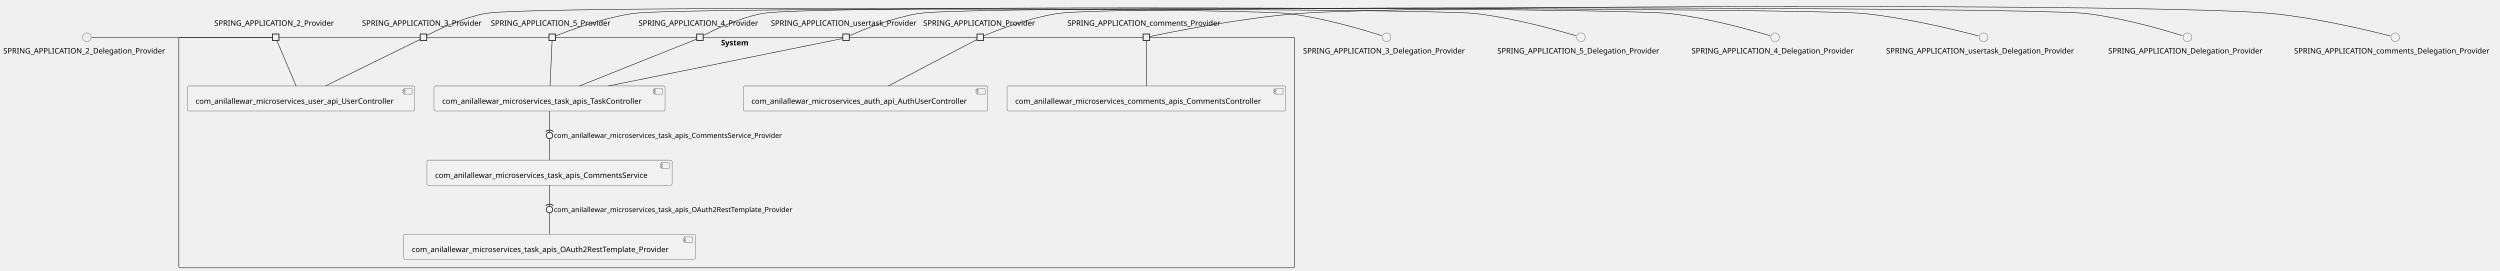
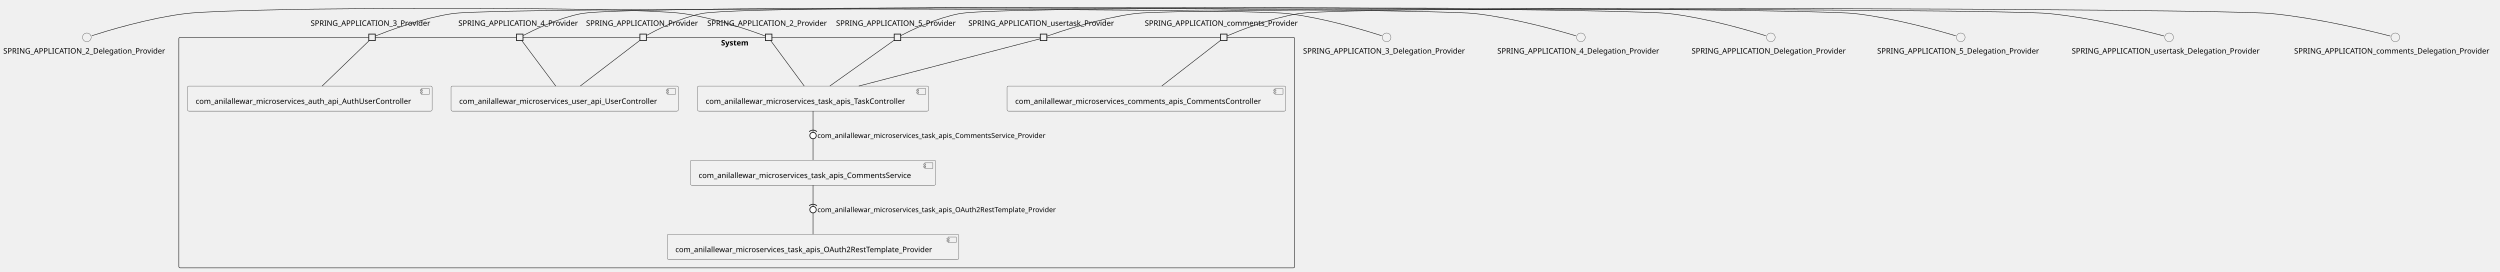
- <svg xmlns="http://www.w3.org/2000/svg" xmlns:xlink="http://www.w3.org/1999/xlink" contentStyleType="text/css" height="500px" preserveAspectRatio="none" style="width:4620px;height:500px;background:#FFFFFF;" version="1.1" viewBox="0 0 4620 500" width="4620px" zoomAndPan="magnify">
+ <svg xmlns="http://www.w3.org/2000/svg" xmlns:xlink="http://www.w3.org/1999/xlink" contentStyleType="text/css" height="501px" preserveAspectRatio="none" style="width:4620px;height:501px;background:#FFFFFF;" version="1.1" viewBox="0 0 4620 501" width="4620px" zoomAndPan="magnify">
  <defs />
  <g>
    <g id="cluster_System">
-       <rect fill="none" height="426" rx="2.5" ry="2.5" style="stroke:#181818;stroke-width:1.0;" width="2062" x="330.5" y="68.87" />
-       <text fill="#000000" font-family="sans-serif" font-size="14" font-weight="bold" lengthAdjust="spacing" textLength="58" x="1332.5" y="83.865">System</text>
+       <rect fill="none" height="426" rx="2.5" ry="2.5" style="stroke:#181818;stroke-width:1.0;" width="2062" x="330.5" y="69.01" />
+       <text fill="#000000" font-family="sans-serif" font-size="14" font-weight="bold" lengthAdjust="spacing" textLength="58" x="1332.5" y="84.005">System</text>
    </g>
    <g id="elem_com_anilallewar_microservices_auth_api_AuthUserController">
-       <a href="anilallewar-microservices-basics-spring-boot.repository#_poPlykMZEe-J3I4THqBbsA" target="_top" title="anilallewar-microservices-basics-spring-boot.repository#_poPlykMZEe-J3I4THqBbsA" xlink:actuate="onRequest" xlink:href="anilallewar-microservices-basics-spring-boot.repository#_poPlykMZEe-J3I4THqBbsA" xlink:show="new" xlink:title="anilallewar-microservices-basics-spring-boot.repository#_poPlykMZEe-J3I4THqBbsA" xlink:type="simple">
-         <rect fill="#F1F1F1" height="46.297" rx="2.5" ry="2.5" style="stroke:#181818;stroke-width:0.5;" width="452" x="1373.5" y="158.87" />
-         <rect fill="#F1F1F1" height="10" style="stroke:#181818;stroke-width:0.5;" width="15" x="1805.5" y="163.87" />
-         <rect fill="#F1F1F1" height="2" style="stroke:#181818;stroke-width:0.5;" width="4" x="1803.5" y="165.87" />
-         <rect fill="#F1F1F1" height="2" style="stroke:#181818;stroke-width:0.5;" width="4" x="1803.5" y="169.87" />
-         <text fill="#000000" font-family="sans-serif" font-size="14" lengthAdjust="spacing" textLength="412" x="1388.5" y="191.865">com_anilallewar_microservices_auth_api_AuthUserController</text>
+       <a href="anilallewar-microservices-basics-spring-boot.repository#_wTHwCkPiEe-24KfdkvL2IA" target="_top" title="anilallewar-microservices-basics-spring-boot.repository#_wTHwCkPiEe-24KfdkvL2IA" xlink:actuate="onRequest" xlink:href="anilallewar-microservices-basics-spring-boot.repository#_wTHwCkPiEe-24KfdkvL2IA" xlink:show="new" xlink:title="anilallewar-microservices-basics-spring-boot.repository#_wTHwCkPiEe-24KfdkvL2IA" xlink:type="simple">
+         <rect fill="#F1F1F1" height="46.297" rx="2.5" ry="2.5" style="stroke:#181818;stroke-width:0.5;" width="452" x="346.5" y="159.01" />
+         <rect fill="#F1F1F1" height="10" style="stroke:#181818;stroke-width:0.5;" width="15" x="778.5" y="164.01" />
+         <rect fill="#F1F1F1" height="2" style="stroke:#181818;stroke-width:0.5;" width="4" x="776.5" y="166.01" />
+         <rect fill="#F1F1F1" height="2" style="stroke:#181818;stroke-width:0.5;" width="4" x="776.5" y="170.01" />
+         <text fill="#000000" font-family="sans-serif" font-size="14" lengthAdjust="spacing" textLength="412" x="361.5" y="192.005">com_anilallewar_microservices_auth_api_AuthUserController</text>
      </a>
    </g>
    <g id="elem_com_anilallewar_microservices_comments_apis_CommentsController">
-       <a href="anilallewar-microservices-basics-spring-boot.repository#_poPlykMZEe-J3I4THqBbsA" target="_top" title="anilallewar-microservices-basics-spring-boot.repository#_poPlykMZEe-J3I4THqBbsA" xlink:actuate="onRequest" xlink:href="anilallewar-microservices-basics-spring-boot.repository#_poPlykMZEe-J3I4THqBbsA" xlink:show="new" xlink:title="anilallewar-microservices-basics-spring-boot.repository#_poPlykMZEe-J3I4THqBbsA" xlink:type="simple">
-         <rect fill="#F1F1F1" height="46.297" rx="2.5" ry="2.5" style="stroke:#181818;stroke-width:0.5;" width="515" x="1861" y="158.87" />
-         <rect fill="#F1F1F1" height="10" style="stroke:#181818;stroke-width:0.5;" width="15" x="2356" y="163.87" />
-         <rect fill="#F1F1F1" height="2" style="stroke:#181818;stroke-width:0.5;" width="4" x="2354" y="165.87" />
-         <rect fill="#F1F1F1" height="2" style="stroke:#181818;stroke-width:0.5;" width="4" x="2354" y="169.87" />
-         <text fill="#000000" font-family="sans-serif" font-size="14" lengthAdjust="spacing" textLength="475" x="1876" y="191.865">com_anilallewar_microservices_comments_apis_CommentsController</text>
+       <a href="anilallewar-microservices-basics-spring-boot.repository#_wTHwCkPiEe-24KfdkvL2IA" target="_top" title="anilallewar-microservices-basics-spring-boot.repository#_wTHwCkPiEe-24KfdkvL2IA" xlink:actuate="onRequest" xlink:href="anilallewar-microservices-basics-spring-boot.repository#_wTHwCkPiEe-24KfdkvL2IA" xlink:show="new" xlink:title="anilallewar-microservices-basics-spring-boot.repository#_wTHwCkPiEe-24KfdkvL2IA" xlink:type="simple">
+         <rect fill="#F1F1F1" height="46.297" rx="2.5" ry="2.5" style="stroke:#181818;stroke-width:0.5;" width="515" x="1861" y="159.01" />
+         <rect fill="#F1F1F1" height="10" style="stroke:#181818;stroke-width:0.5;" width="15" x="2356" y="164.01" />
+         <rect fill="#F1F1F1" height="2" style="stroke:#181818;stroke-width:0.5;" width="4" x="2354" y="166.01" />
+         <rect fill="#F1F1F1" height="2" style="stroke:#181818;stroke-width:0.5;" width="4" x="2354" y="170.01" />
+         <text fill="#000000" font-family="sans-serif" font-size="14" lengthAdjust="spacing" textLength="475" x="1876" y="192.005">com_anilallewar_microservices_comments_apis_CommentsController</text>
      </a>
    </g>
    <g id="elem_com_anilallewar_microservices_task_apis_CommentsService">
-       <a href="anilallewar-microservices-basics-spring-boot.repository#_poPlykMZEe-J3I4THqBbsA" target="_top" title="anilallewar-microservices-basics-spring-boot.repository#_poPlykMZEe-J3I4THqBbsA" xlink:actuate="onRequest" xlink:href="anilallewar-microservices-basics-spring-boot.repository#_poPlykMZEe-J3I4THqBbsA" xlink:show="new" xlink:title="anilallewar-microservices-basics-spring-boot.repository#_poPlykMZEe-J3I4THqBbsA" xlink:type="simple">
-         <rect fill="#F1F1F1" height="46.297" rx="2.5" ry="2.5" style="stroke:#181818;stroke-width:0.5;" width="453" x="789" y="295.87" />
-         <rect fill="#F1F1F1" height="10" style="stroke:#181818;stroke-width:0.5;" width="15" x="1222" y="300.87" />
-         <rect fill="#F1F1F1" height="2" style="stroke:#181818;stroke-width:0.5;" width="4" x="1220" y="302.87" />
-         <rect fill="#F1F1F1" height="2" style="stroke:#181818;stroke-width:0.5;" width="4" x="1220" y="306.87" />
-         <text fill="#000000" font-family="sans-serif" font-size="14" lengthAdjust="spacing" textLength="413" x="804" y="328.865">com_anilallewar_microservices_task_apis_CommentsService</text>
+       <a href="anilallewar-microservices-basics-spring-boot.repository#_wTHwCkPiEe-24KfdkvL2IA" target="_top" title="anilallewar-microservices-basics-spring-boot.repository#_wTHwCkPiEe-24KfdkvL2IA" xlink:actuate="onRequest" xlink:href="anilallewar-microservices-basics-spring-boot.repository#_wTHwCkPiEe-24KfdkvL2IA" xlink:show="new" xlink:title="anilallewar-microservices-basics-spring-boot.repository#_wTHwCkPiEe-24KfdkvL2IA" xlink:type="simple">
+         <rect fill="#F1F1F1" height="46.297" rx="2.5" ry="2.5" style="stroke:#181818;stroke-width:0.5;" width="453" x="1276" y="296.01" />
+         <rect fill="#F1F1F1" height="10" style="stroke:#181818;stroke-width:0.5;" width="15" x="1709" y="301.01" />
+         <rect fill="#F1F1F1" height="2" style="stroke:#181818;stroke-width:0.5;" width="4" x="1707" y="303.01" />
+         <rect fill="#F1F1F1" height="2" style="stroke:#181818;stroke-width:0.5;" width="4" x="1707" y="307.01" />
+         <text fill="#000000" font-family="sans-serif" font-size="14" lengthAdjust="spacing" textLength="413" x="1291" y="329.005">com_anilallewar_microservices_task_apis_CommentsService</text>
      </a>
    </g>
    <g id="elem_com_anilallewar_microservices_task_apis_OAuth2RestTemplate_Provider">
-       <a href="anilallewar-microservices-basics-spring-boot.repository#_poPlykMZEe-J3I4THqBbsA" target="_top" title="anilallewar-microservices-basics-spring-boot.repository#_poPlykMZEe-J3I4THqBbsA" xlink:actuate="onRequest" xlink:href="anilallewar-microservices-basics-spring-boot.repository#_poPlykMZEe-J3I4THqBbsA" xlink:show="new" xlink:title="anilallewar-microservices-basics-spring-boot.repository#_poPlykMZEe-J3I4THqBbsA" xlink:type="simple">
-         <rect fill="#F1F1F1" height="46.297" rx="2.5" ry="2.5" style="stroke:#181818;stroke-width:0.5;" width="539" x="746" y="432.87" />
-         <rect fill="#F1F1F1" height="10" style="stroke:#181818;stroke-width:0.5;" width="15" x="1265" y="437.87" />
-         <rect fill="#F1F1F1" height="2" style="stroke:#181818;stroke-width:0.5;" width="4" x="1263" y="439.87" />
-         <rect fill="#F1F1F1" height="2" style="stroke:#181818;stroke-width:0.5;" width="4" x="1263" y="443.87" />
-         <text fill="#000000" font-family="sans-serif" font-size="14" lengthAdjust="spacing" textLength="499" x="761" y="465.865">com_anilallewar_microservices_task_apis_OAuth2RestTemplate_Provider</text>
+       <a href="anilallewar-microservices-basics-spring-boot.repository#_wTHwCkPiEe-24KfdkvL2IA" target="_top" title="anilallewar-microservices-basics-spring-boot.repository#_wTHwCkPiEe-24KfdkvL2IA" xlink:actuate="onRequest" xlink:href="anilallewar-microservices-basics-spring-boot.repository#_wTHwCkPiEe-24KfdkvL2IA" xlink:show="new" xlink:title="anilallewar-microservices-basics-spring-boot.repository#_wTHwCkPiEe-24KfdkvL2IA" xlink:type="simple">
+         <rect fill="#F1F1F1" height="46.297" rx="2.5" ry="2.5" style="stroke:#181818;stroke-width:0.5;" width="539" x="1233" y="433.01" />
+         <rect fill="#F1F1F1" height="10" style="stroke:#181818;stroke-width:0.5;" width="15" x="1752" y="438.01" />
+         <rect fill="#F1F1F1" height="2" style="stroke:#181818;stroke-width:0.5;" width="4" x="1750" y="440.01" />
+         <rect fill="#F1F1F1" height="2" style="stroke:#181818;stroke-width:0.5;" width="4" x="1750" y="444.01" />
+         <text fill="#000000" font-family="sans-serif" font-size="14" lengthAdjust="spacing" textLength="499" x="1248" y="466.005">com_anilallewar_microservices_task_apis_OAuth2RestTemplate_Provider</text>
      </a>
    </g>
    <g id="elem_com_anilallewar_microservices_task_apis_TaskController">
-       <a href="anilallewar-microservices-basics-spring-boot.repository#_poPlykMZEe-J3I4THqBbsA" target="_top" title="anilallewar-microservices-basics-spring-boot.repository#_poPlykMZEe-J3I4THqBbsA" xlink:actuate="onRequest" xlink:href="anilallewar-microservices-basics-spring-boot.repository#_poPlykMZEe-J3I4THqBbsA" xlink:show="new" xlink:title="anilallewar-microservices-basics-spring-boot.repository#_poPlykMZEe-J3I4THqBbsA" xlink:type="simple">
-         <rect fill="#F1F1F1" height="46.297" rx="2.5" ry="2.5" style="stroke:#181818;stroke-width:0.5;" width="427" x="802" y="158.87" />
-         <rect fill="#F1F1F1" height="10" style="stroke:#181818;stroke-width:0.5;" width="15" x="1209" y="163.87" />
-         <rect fill="#F1F1F1" height="2" style="stroke:#181818;stroke-width:0.5;" width="4" x="1207" y="165.87" />
-         <rect fill="#F1F1F1" height="2" style="stroke:#181818;stroke-width:0.5;" width="4" x="1207" y="169.87" />
-         <text fill="#000000" font-family="sans-serif" font-size="14" lengthAdjust="spacing" textLength="387" x="817" y="191.865">com_anilallewar_microservices_task_apis_TaskController</text>
+       <a href="anilallewar-microservices-basics-spring-boot.repository#_wTHwCkPiEe-24KfdkvL2IA" target="_top" title="anilallewar-microservices-basics-spring-boot.repository#_wTHwCkPiEe-24KfdkvL2IA" xlink:actuate="onRequest" xlink:href="anilallewar-microservices-basics-spring-boot.repository#_wTHwCkPiEe-24KfdkvL2IA" xlink:show="new" xlink:title="anilallewar-microservices-basics-spring-boot.repository#_wTHwCkPiEe-24KfdkvL2IA" xlink:type="simple">
+         <rect fill="#F1F1F1" height="46.297" rx="2.5" ry="2.5" style="stroke:#181818;stroke-width:0.5;" width="427" x="1289" y="159.01" />
+         <rect fill="#F1F1F1" height="10" style="stroke:#181818;stroke-width:0.5;" width="15" x="1696" y="164.01" />
+         <rect fill="#F1F1F1" height="2" style="stroke:#181818;stroke-width:0.5;" width="4" x="1694" y="166.01" />
+         <rect fill="#F1F1F1" height="2" style="stroke:#181818;stroke-width:0.5;" width="4" x="1694" y="170.01" />
+         <text fill="#000000" font-family="sans-serif" font-size="14" lengthAdjust="spacing" textLength="387" x="1304" y="192.005">com_anilallewar_microservices_task_apis_TaskController</text>
      </a>
    </g>
    <g id="elem_com_anilallewar_microservices_user_api_UserController">
-       <a href="anilallewar-microservices-basics-spring-boot.repository#_poPlykMZEe-J3I4THqBbsA" target="_top" title="anilallewar-microservices-basics-spring-boot.repository#_poPlykMZEe-J3I4THqBbsA" xlink:actuate="onRequest" xlink:href="anilallewar-microservices-basics-spring-boot.repository#_poPlykMZEe-J3I4THqBbsA" xlink:show="new" xlink:title="anilallewar-microservices-basics-spring-boot.repository#_poPlykMZEe-J3I4THqBbsA" xlink:type="simple">
-         <rect fill="#F1F1F1" height="46.297" rx="2.5" ry="2.5" style="stroke:#181818;stroke-width:0.5;" width="420" x="346.5" y="158.87" />
-         <rect fill="#F1F1F1" height="10" style="stroke:#181818;stroke-width:0.5;" width="15" x="746.5" y="163.87" />
-         <rect fill="#F1F1F1" height="2" style="stroke:#181818;stroke-width:0.5;" width="4" x="744.5" y="165.87" />
-         <rect fill="#F1F1F1" height="2" style="stroke:#181818;stroke-width:0.5;" width="4" x="744.5" y="169.87" />
-         <text fill="#000000" font-family="sans-serif" font-size="14" lengthAdjust="spacing" textLength="380" x="361.5" y="191.865">com_anilallewar_microservices_user_api_UserController</text>
+       <a href="anilallewar-microservices-basics-spring-boot.repository#_wTHwCkPiEe-24KfdkvL2IA" target="_top" title="anilallewar-microservices-basics-spring-boot.repository#_wTHwCkPiEe-24KfdkvL2IA" xlink:actuate="onRequest" xlink:href="anilallewar-microservices-basics-spring-boot.repository#_wTHwCkPiEe-24KfdkvL2IA" xlink:show="new" xlink:title="anilallewar-microservices-basics-spring-boot.repository#_wTHwCkPiEe-24KfdkvL2IA" xlink:type="simple">
+         <rect fill="#F1F1F1" height="46.297" rx="2.5" ry="2.5" style="stroke:#181818;stroke-width:0.5;" width="420" x="833.5" y="159.01" />
+         <rect fill="#F1F1F1" height="10" style="stroke:#181818;stroke-width:0.5;" width="15" x="1233.5" y="164.01" />
+         <rect fill="#F1F1F1" height="2" style="stroke:#181818;stroke-width:0.5;" width="4" x="1231.5" y="166.01" />
+         <rect fill="#F1F1F1" height="2" style="stroke:#181818;stroke-width:0.5;" width="4" x="1231.5" y="170.01" />
+         <text fill="#000000" font-family="sans-serif" font-size="14" lengthAdjust="spacing" textLength="380" x="848.5" y="192.005">com_anilallewar_microservices_user_api_UserController</text>
      </a>
    </g>
-     <text fill="#000000" font-family="sans-serif" font-size="14" lengthAdjust="spacing" textLength="227" x="396" y="47.568">SPRING_APPLICATION_2_Provider</text>
-     <rect fill="#F1F1F1" height="12" style="stroke:#181818;stroke-width:1.5;" width="12" x="503.5" y="62.87" />
-     <text fill="#000000" font-family="sans-serif" font-size="14" lengthAdjust="spacing" textLength="227" x="669" y="47.568">SPRING_APPLICATION_3_Provider</text>
-     <rect fill="#F1F1F1" height="12" style="stroke:#181818;stroke-width:1.5;" width="12" x="776.5" y="62.87" />
-     <text fill="#000000" font-family="sans-serif" font-size="14" lengthAdjust="spacing" textLength="227" x="1180" y="47.568">SPRING_APPLICATION_4_Provider</text>
-     <rect fill="#F1F1F1" height="12" style="stroke:#181818;stroke-width:1.5;" width="12" x="1287.5" y="62.87" />
-     <text fill="#000000" font-family="sans-serif" font-size="14" lengthAdjust="spacing" textLength="227" x="907" y="47.568">SPRING_APPLICATION_5_Provider</text>
-     <rect fill="#F1F1F1" height="12" style="stroke:#181818;stroke-width:1.5;" width="12" x="1014.5" y="62.87" />
-     <text fill="#000000" font-family="sans-serif" font-size="14" lengthAdjust="spacing" textLength="211" x="1706" y="47.568">SPRING_APPLICATION_Provider</text>
-     <rect fill="#F1F1F1" height="12" style="stroke:#181818;stroke-width:1.5;" width="12" x="1805.5" y="62.87" />
-     <text fill="#000000" font-family="sans-serif" font-size="14" lengthAdjust="spacing" textLength="292" x="1972.5" y="47.568">SPRING_APPLICATION_comments_Provider</text>
-     <rect fill="#F1F1F1" height="12" style="stroke:#181818;stroke-width:1.5;" width="12" x="2112.5" y="62.87" />
-     <text fill="#000000" font-family="sans-serif" font-size="14" lengthAdjust="spacing" textLength="278" x="1424.5" y="47.568">SPRING_APPLICATION_usertask_Provider</text>
-     <rect fill="#F1F1F1" height="12" style="stroke:#181818;stroke-width:1.5;" width="12" x="1557.5" y="62.87" />
+     <text fill="#000000" font-family="sans-serif" font-size="14" lengthAdjust="spacing" textLength="227" x="1307" y="47.708">SPRING_APPLICATION_2_Provider</text>
+     <rect fill="#F1F1F1" height="12" style="stroke:#181818;stroke-width:1.5;" width="12" x="1414.5" y="63.01" />
+     <text fill="#000000" font-family="sans-serif" font-size="14" lengthAdjust="spacing" textLength="227" x="574" y="47.708">SPRING_APPLICATION_3_Provider</text>
+     <rect fill="#F1F1F1" height="12" style="stroke:#181818;stroke-width:1.5;" width="12" x="681.5" y="63.01" />
+     <text fill="#000000" font-family="sans-serif" font-size="14" lengthAdjust="spacing" textLength="227" x="847" y="47.708">SPRING_APPLICATION_4_Provider</text>
+     <rect fill="#F1F1F1" height="12" style="stroke:#181818;stroke-width:1.5;" width="12" x="954.5" y="63.01" />
+     <text fill="#000000" font-family="sans-serif" font-size="14" lengthAdjust="spacing" textLength="227" x="1545" y="47.708">SPRING_APPLICATION_5_Provider</text>
+     <rect fill="#F1F1F1" height="12" style="stroke:#181818;stroke-width:1.5;" width="12" x="1652.5" y="63.01" />
+     <text fill="#000000" font-family="sans-serif" font-size="14" lengthAdjust="spacing" textLength="211" x="1083" y="47.708">SPRING_APPLICATION_Provider</text>
+     <rect fill="#F1F1F1" height="12" style="stroke:#181818;stroke-width:1.5;" width="12" x="1182.5" y="63.01" />
+     <text fill="#000000" font-family="sans-serif" font-size="14" lengthAdjust="spacing" textLength="292" x="2115.5" y="47.708">SPRING_APPLICATION_comments_Provider</text>
+     <rect fill="#F1F1F1" height="12" style="stroke:#181818;stroke-width:1.5;" width="12" x="2255.5" y="63.01" />
+     <text fill="#000000" font-family="sans-serif" font-size="14" lengthAdjust="spacing" textLength="278" x="1789.5" y="47.708">SPRING_APPLICATION_usertask_Provider</text>
+     <rect fill="#F1F1F1" height="12" style="stroke:#181818;stroke-width:1.5;" width="12" x="1922.5" y="63.01" />
    <g id="elem_SPRING_APPLICATION_2_Delegation_Provider">
-       <ellipse cx="160.5" cy="68.87" fill="#F1F1F1" rx="8" ry="8" style="stroke:#181818;stroke-width:0.5;" />
-       <text fill="#000000" font-family="sans-serif" font-size="14" lengthAdjust="spacing" textLength="309" x="6" y="98.865">SPRING_APPLICATION_2_Delegation_Provider</text>
+       <ellipse cx="160.5" cy="69.01" fill="#F1F1F1" rx="8" ry="8" style="stroke:#181818;stroke-width:0.5;" />
+       <text fill="#000000" font-family="sans-serif" font-size="14" lengthAdjust="spacing" textLength="309" x="6" y="99.005">SPRING_APPLICATION_2_Delegation_Provider</text>
    </g>
    <g id="elem_SPRING_APPLICATION_3_Delegation_Provider">
-       <ellipse cx="2562.5" cy="68.87" fill="#F1F1F1" rx="8" ry="8" style="stroke:#181818;stroke-width:0.5;" />
-       <text fill="#000000" font-family="sans-serif" font-size="14" lengthAdjust="spacing" textLength="309" x="2408" y="98.865">SPRING_APPLICATION_3_Delegation_Provider</text>
+       <ellipse cx="2562.5" cy="69.01" fill="#F1F1F1" rx="8" ry="8" style="stroke:#181818;stroke-width:0.5;" />
+       <text fill="#000000" font-family="sans-serif" font-size="14" lengthAdjust="spacing" textLength="309" x="2408" y="99.005">SPRING_APPLICATION_3_Delegation_Provider</text>
    </g>
    <g id="elem_SPRING_APPLICATION_4_Delegation_Provider">
-       <ellipse cx="3280.5" cy="68.87" fill="#F1F1F1" rx="8" ry="8" style="stroke:#181818;stroke-width:0.5;" />
-       <text fill="#000000" font-family="sans-serif" font-size="14" lengthAdjust="spacing" textLength="309" x="3126" y="98.865">SPRING_APPLICATION_4_Delegation_Provider</text>
+       <ellipse cx="2921.5" cy="69.01" fill="#F1F1F1" rx="8" ry="8" style="stroke:#181818;stroke-width:0.5;" />
+       <text fill="#000000" font-family="sans-serif" font-size="14" lengthAdjust="spacing" textLength="309" x="2767" y="99.005">SPRING_APPLICATION_4_Delegation_Provider</text>
    </g>
    <g id="elem_SPRING_APPLICATION_5_Delegation_Provider">
-       <ellipse cx="2921.5" cy="68.87" fill="#F1F1F1" rx="8" ry="8" style="stroke:#181818;stroke-width:0.5;" />
-       <text fill="#000000" font-family="sans-serif" font-size="14" lengthAdjust="spacing" textLength="309" x="2767" y="98.865">SPRING_APPLICATION_5_Delegation_Provider</text>
+       <ellipse cx="3623.5" cy="69.01" fill="#F1F1F1" rx="8" ry="8" style="stroke:#181818;stroke-width:0.5;" />
+       <text fill="#000000" font-family="sans-serif" font-size="14" lengthAdjust="spacing" textLength="309" x="3469" y="99.005">SPRING_APPLICATION_5_Delegation_Provider</text>
    </g>
    <g id="elem_SPRING_APPLICATION_Delegation_Provider">
-       <ellipse cx="4042.5" cy="68.87" fill="#F1F1F1" rx="8" ry="8" style="stroke:#181818;stroke-width:0.5;" />
-       <text fill="#000000" font-family="sans-serif" font-size="14" lengthAdjust="spacing" textLength="293" x="3896" y="98.865">SPRING_APPLICATION_Delegation_Provider</text>
+       <ellipse cx="3272.5" cy="69.01" fill="#F1F1F1" rx="8" ry="8" style="stroke:#181818;stroke-width:0.5;" />
+       <text fill="#000000" font-family="sans-serif" font-size="14" lengthAdjust="spacing" textLength="293" x="3126" y="99.005">SPRING_APPLICATION_Delegation_Provider</text>
    </g>
    <g id="elem_SPRING_APPLICATION_comments_Delegation_Provider">
-       <ellipse cx="4426.5" cy="68.87" fill="#F1F1F1" rx="8" ry="8" style="stroke:#181818;stroke-width:0.5;" />
-       <text fill="#000000" font-family="sans-serif" font-size="14" lengthAdjust="spacing" textLength="374" x="4239.5" y="98.865">SPRING_APPLICATION_comments_Delegation_Provider</text>
+       <ellipse cx="4426.5" cy="69.01" fill="#F1F1F1" rx="8" ry="8" style="stroke:#181818;stroke-width:0.5;" />
+       <text fill="#000000" font-family="sans-serif" font-size="14" lengthAdjust="spacing" textLength="374" x="4239.5" y="99.005">SPRING_APPLICATION_comments_Delegation_Provider</text>
    </g>
    <g id="elem_SPRING_APPLICATION_usertask_Delegation_Provider">
-       <ellipse cx="3665.5" cy="68.87" fill="#F1F1F1" rx="8" ry="8" style="stroke:#181818;stroke-width:0.5;" />
-       <text fill="#000000" font-family="sans-serif" font-size="14" lengthAdjust="spacing" textLength="360" x="3485.5" y="98.865">SPRING_APPLICATION_usertask_Delegation_Provider</text>
+       <ellipse cx="4008.5" cy="69.01" fill="#F1F1F1" rx="8" ry="8" style="stroke:#181818;stroke-width:0.5;" />
+       <text fill="#000000" font-family="sans-serif" font-size="14" lengthAdjust="spacing" textLength="360" x="3828.5" y="99.005">SPRING_APPLICATION_usertask_Delegation_Provider</text>
    </g>
    <g id="link_SPRING_APPLICATION_2_Delegation_Provider_SPRING_APPLICATION_2_Provider">
-       <path d="M169.74,68.87 C218.08,68.87 464.16,68.87 503.26,68.87 " fill="none" id="SPRING_APPLICATION_2_Delegation_Provider-SPRING_APPLICATION_2_Provider" style="stroke:#181818;stroke-width:1.0;" />
+       <path d="M169.53,66.04 C195.97,57.52 275.68,33.09 344,25.01 C445.29,13.04 1160.93,11.24 1262,25.01 C1322.84,33.3 1393.28,58.7 1414.29,66.62 " fill="none" id="SPRING_APPLICATION_2_Delegation_Provider-SPRING_APPLICATION_2_Provider" style="stroke:#181818;stroke-width:1.0;" />
    </g>
-     <g id="link_SPRING_APPLICATION_2_Provider_com_anilallewar_microservices_user_api_UserController">
-       <path d="M511.64,74.93 C517.82,89.52 535.95,132.33 547.18,158.85 " fill="none" id="SPRING_APPLICATION_2_Provider-com_anilallewar_microservices_user_api_UserController" style="stroke:#181818;stroke-width:1.0;" />
+     <g id="link_SPRING_APPLICATION_2_Provider_com_anilallewar_microservices_task_apis_TaskController">
+       <path d="M1424.24,75.07 C1435.01,89.66 1466.64,132.47 1486.23,158.99 " fill="none" id="SPRING_APPLICATION_2_Provider-com_anilallewar_microservices_task_apis_TaskController" style="stroke:#181818;stroke-width:1.0;" />
    </g>
    <g id="link_SPRING_APPLICATION_3_Delegation_Provider_SPRING_APPLICATION_3_Provider">
-       <path d="M2553.47,65.9 C2527.03,57.38 2447.32,32.95 2379,24.87 C2297.24,15.2 977.95,9.85 897,24.87 C853.66,32.91 805.55,56.72 788.72,65.53 " fill="none" id="SPRING_APPLICATION_3_Delegation_Provider-SPRING_APPLICATION_3_Provider" style="stroke:#181818;stroke-width:1.0;" />
+       <path d="M2553.47,66.04 C2527.03,57.52 2447.32,33.09 2379,25.01 C2293.93,14.95 921.79,12.79 837,25.01 C779.69,33.27 713.73,58.47 693.62,66.51 " fill="none" id="SPRING_APPLICATION_3_Delegation_Provider-SPRING_APPLICATION_3_Provider" style="stroke:#181818;stroke-width:1.0;" />
    </g>
-     <g id="link_SPRING_APPLICATION_3_Provider_com_anilallewar_microservices_user_api_UserController">
-       <path d="M776.46,72.84 C751.96,84.87 658.66,130.7 601.74,158.65 " fill="none" id="SPRING_APPLICATION_3_Provider-com_anilallewar_microservices_user_api_UserController" style="stroke:#181818;stroke-width:1.0;" />
+     <g id="link_SPRING_APPLICATION_3_Provider_com_anilallewar_microservices_auth_api_AuthUserController">
+       <path d="M682.26,75.07 C667.14,89.66 622.79,132.47 595.31,158.99 " fill="none" id="SPRING_APPLICATION_3_Provider-com_anilallewar_microservices_auth_api_AuthUserController" style="stroke:#181818;stroke-width:1.0;" />
    </g>
    <g id="link_SPRING_APPLICATION_4_Delegation_Provider_SPRING_APPLICATION_4_Provider">
-       <path d="M3271.22,66.02 C3243.27,57.61 3157.32,32.98 3084,24.87 C2991.51,14.64 1500.52,8.03 1409,24.87 C1365.1,32.95 1316.29,56.95 1299.53,65.66 " fill="none" id="SPRING_APPLICATION_4_Delegation_Provider-SPRING_APPLICATION_4_Provider" style="stroke:#181818;stroke-width:1.0;" />
+       <path d="M2912.22,66.16 C2884.27,57.75 2798.32,33.12 2725,25.01 C2633.89,14.93 1165.13,8.29 1075,25.01 C1031.66,33.05 983.55,56.86 966.72,65.67 " fill="none" id="SPRING_APPLICATION_4_Delegation_Provider-SPRING_APPLICATION_4_Provider" style="stroke:#181818;stroke-width:1.0;" />
    </g>
-     <g id="link_SPRING_APPLICATION_4_Provider_com_anilallewar_microservices_task_apis_TaskController">
-       <path d="M1287.44,72.29 C1259.52,83.44 1141.77,130.45 1070.69,158.84 " fill="none" id="SPRING_APPLICATION_4_Provider-com_anilallewar_microservices_task_apis_TaskController" style="stroke:#181818;stroke-width:1.0;" />
+     <g id="link_SPRING_APPLICATION_4_Provider_com_anilallewar_microservices_user_api_UserController">
+       <path d="M964.28,75.07 C975.19,89.66 1007.2,132.47 1027.03,158.99 " fill="none" id="SPRING_APPLICATION_4_Provider-com_anilallewar_microservices_user_api_UserController" style="stroke:#181818;stroke-width:1.0;" />
    </g>
    <g id="link_SPRING_APPLICATION_5_Delegation_Provider_SPRING_APPLICATION_5_Provider">
-       <path d="M2912.22,66.02 C2884.27,57.61 2798.32,32.98 2725,24.87 C2639.13,15.37 1255.51,12.55 1170,24.87 C1112.69,33.13 1046.73,58.33 1026.62,66.37 " fill="none" id="SPRING_APPLICATION_5_Delegation_Provider-SPRING_APPLICATION_5_Provider" style="stroke:#181818;stroke-width:1.0;" />
+       <path d="M3614.22,66.16 C3586.27,57.75 3500.32,33.12 3427,25.01 C3335.72,14.92 1864.32,8.39 1774,25.01 C1730.1,33.09 1681.29,57.09 1664.53,65.8 " fill="none" id="SPRING_APPLICATION_5_Delegation_Provider-SPRING_APPLICATION_5_Provider" style="stroke:#181818;stroke-width:1.0;" />
    </g>
    <g id="link_SPRING_APPLICATION_5_Provider_com_anilallewar_microservices_task_apis_TaskController">
-       <path d="M1020.27,74.93 C1019.61,89.52 1017.69,132.33 1016.49,158.85 " fill="none" id="SPRING_APPLICATION_5_Provider-com_anilallewar_microservices_task_apis_TaskController" style="stroke:#181818;stroke-width:1.0;" />
+       <path d="M1652.19,74.5 C1632.53,88.49 1571.4,131.99 1533.61,158.87 " fill="none" id="SPRING_APPLICATION_5_Provider-com_anilallewar_microservices_task_apis_TaskController" style="stroke:#181818;stroke-width:1.0;" />
    </g>
    <g id="link_SPRING_APPLICATION_Delegation_Provider_SPRING_APPLICATION_Provider">
-       <path d="M4033.22,65.9 C4006.04,57.38 3924.11,32.94 3854,24.87 C3749.19,12.8 2059.33,9.23 1955,24.87 C1900.11,33.1 1837.22,58.09 1817.64,66.26 " fill="none" id="SPRING_APPLICATION_Delegation_Provider-SPRING_APPLICATION_Provider" style="stroke:#181818;stroke-width:1.0;" />
+       <path d="M3263.22,66.04 C3236.04,57.52 3154.11,33.08 3084,25.01 C2985.37,13.65 1394.44,6 1297,25.01 C1255.9,33.03 1210.69,56.63 1194.6,65.55 " fill="none" id="SPRING_APPLICATION_Delegation_Provider-SPRING_APPLICATION_Provider" style="stroke:#181818;stroke-width:1.0;" />
    </g>
-     <g id="link_SPRING_APPLICATION_Provider_com_anilallewar_microservices_auth_api_AuthUserController">
-       <path d="M1805.38,73.07 C1781.69,85.48 1694.64,131.06 1641.61,158.82 " fill="none" id="SPRING_APPLICATION_Provider-com_anilallewar_microservices_auth_api_AuthUserController" style="stroke:#181818;stroke-width:1.0;" />
+     <g id="link_SPRING_APPLICATION_Provider_com_anilallewar_microservices_user_api_UserController">
+       <path d="M1182.27,74.78 C1163.62,89.05 1107.39,132.1 1072.49,158.81 " fill="none" id="SPRING_APPLICATION_Provider-com_anilallewar_microservices_user_api_UserController" style="stroke:#181818;stroke-width:1.0;" />
    </g>
    <g id="link_SPRING_APPLICATION_comments_Delegation_Provider_SPRING_APPLICATION_comments_Provider">
-       <path d="M4417.41,66.48 C4386.69,58.55 4283.83,33.12 4197,24.87 C3998.34,6 2599.96,9.47 2401,24.87 C2289.16,33.53 2154.62,61.19 2124.62,67.56 " fill="none" id="SPRING_APPLICATION_comments_Delegation_Provider-SPRING_APPLICATION_comments_Provider" style="stroke:#181818;stroke-width:1.0;" />
+       <path d="M4417.41,66.62 C4386.69,58.69 4283.83,33.26 4197,25.01 C4097.67,15.57 2499.62,9.83 2401,25.01 C2347.79,33.2 2287.04,58 2267.73,66.28 " fill="none" id="SPRING_APPLICATION_comments_Delegation_Provider-SPRING_APPLICATION_comments_Provider" style="stroke:#181818;stroke-width:1.0;" />
    </g>
    <g id="link_SPRING_APPLICATION_comments_Provider_com_anilallewar_microservices_comments_apis_CommentsController">
-       <path d="M2118.5,74.93 C2118.5,89.52 2118.5,132.33 2118.5,158.85 " fill="none" id="SPRING_APPLICATION_comments_Provider-com_anilallewar_microservices_comments_apis_CommentsController" style="stroke:#181818;stroke-width:1.0;" />
+       <path d="M2255.36,74.78 C2236.97,89.05 2181.51,132.1 2147.09,158.81 " fill="none" id="SPRING_APPLICATION_comments_Provider-com_anilallewar_microservices_comments_apis_CommentsController" style="stroke:#181818;stroke-width:1.0;" />
    </g>
    <g id="link_SPRING_APPLICATION_usertask_Delegation_Provider_SPRING_APPLICATION_usertask_Provider">
-       <path d="M3656.27,66.37 C3626,58.31 3526.86,33.08 3443,24.87 C3346.52,15.42 1793.74,9.61 1698,24.87 C1646.81,33.03 1588.63,57.63 1569.76,66.03 " fill="none" id="SPRING_APPLICATION_usertask_Delegation_Provider-SPRING_APPLICATION_usertask_Provider" style="stroke:#181818;stroke-width:1.0;" />
+       <path d="M3999.27,66.51 C3969,58.45 3869.86,33.22 3786,25.01 C3692.67,15.87 2191.02,13.13 2098,25.01 C2032.56,33.37 1956.27,59.17 1934.55,66.84 " fill="none" id="SPRING_APPLICATION_usertask_Delegation_Provider-SPRING_APPLICATION_usertask_Provider" style="stroke:#181818;stroke-width:1.0;" />
    </g>
    <g id="link_SPRING_APPLICATION_usertask_Provider_com_anilallewar_microservices_task_apis_TaskController">
-       <path d="M1557.35,71.12 C1515.51,79.59 1270.22,129.28 1124.4,158.81 " fill="none" id="SPRING_APPLICATION_usertask_Provider-com_anilallewar_microservices_task_apis_TaskController" style="stroke:#181818;stroke-width:1.0;" />
+       <path d="M1922.48,71.58 C1886.63,80.92 1699.09,129.79 1587.1,158.97 " fill="none" id="SPRING_APPLICATION_usertask_Provider-com_anilallewar_microservices_task_apis_TaskController" style="stroke:#181818;stroke-width:1.0;" />
    </g>
    <g id="link_com_anilallewar_microservices_task_apis_TaskController_com_anilallewar_microservices_task_apis_CommentsService">
-       <path d="M1015.5,205.16 C1015.5,230.18 1015.5,270.52 1015.5,295.54 " fill="none" id="com_anilallewar_microservices_task_apis_TaskController-com_anilallewar_microservices_task_apis_CommentsService" style="stroke:#181818;stroke-width:1.0;" />
-       <text fill="#000000" font-family="sans-serif" font-size="13" lengthAdjust="spacing" textLength="447" x="1023.5" y="254.937">com_anilallewar_microservices_task_apis_CommentsService_Provider</text>
-       <path d="M1022.571,243.279 A10,10 0 0 0 1008.429 243.279" fill="none" style="stroke:#181818;stroke-width:1.5;" />
-       <ellipse cx="1015.5" cy="250.35" fill="#FFFFFF" rx="6" ry="6" style="stroke:#181818;stroke-width:1.5;" />
+       <path d="M1502.5,205.3 C1502.5,230.32 1502.5,270.66 1502.5,295.68 " fill="none" id="com_anilallewar_microservices_task_apis_TaskController-com_anilallewar_microservices_task_apis_CommentsService" style="stroke:#181818;stroke-width:1.0;" />
+       <text fill="#000000" font-family="sans-serif" font-size="13" lengthAdjust="spacing" textLength="447" x="1510.5" y="255.077">com_anilallewar_microservices_task_apis_CommentsService_Provider</text>
+       <path d="M1509.571,243.419 A10,10 0 0 0 1495.429 243.419" fill="none" style="stroke:#181818;stroke-width:1.5;" />
+       <ellipse cx="1502.5" cy="250.49" fill="#FFFFFF" rx="6" ry="6" style="stroke:#181818;stroke-width:1.5;" />
    </g>
    <g id="link_com_anilallewar_microservices_task_apis_CommentsService_com_anilallewar_microservices_task_apis_OAuth2RestTemplate_Provider">
-       <path d="M1015.5,342.16 C1015.5,367.18 1015.5,407.52 1015.5,432.54 " fill="none" id="com_anilallewar_microservices_task_apis_CommentsService-com_anilallewar_microservices_task_apis_OAuth2RestTemplate_Provider" style="stroke:#181818;stroke-width:1.0;" />
-       <text fill="#000000" font-family="sans-serif" font-size="13" lengthAdjust="spacing" textLength="465" x="1023.5" y="391.937">com_anilallewar_microservices_task_apis_OAuth2RestTemplate_Provider</text>
-       <path d="M1022.571,380.279 A10,10 0 0 0 1008.429 380.279" fill="none" style="stroke:#181818;stroke-width:1.5;" />
-       <ellipse cx="1015.5" cy="387.35" fill="#FFFFFF" rx="6" ry="6" style="stroke:#181818;stroke-width:1.5;" />
+       <path d="M1502.5,342.3 C1502.5,367.32 1502.5,407.66 1502.5,432.68 " fill="none" id="com_anilallewar_microservices_task_apis_CommentsService-com_anilallewar_microservices_task_apis_OAuth2RestTemplate_Provider" style="stroke:#181818;stroke-width:1.0;" />
+       <text fill="#000000" font-family="sans-serif" font-size="13" lengthAdjust="spacing" textLength="465" x="1510.5" y="392.077">com_anilallewar_microservices_task_apis_OAuth2RestTemplate_Provider</text>
+       <path d="M1509.571,380.419 A10,10 0 0 0 1495.429 380.419" fill="none" style="stroke:#181818;stroke-width:1.5;" />
+       <ellipse cx="1502.5" cy="387.49" fill="#FFFFFF" rx="6" ry="6" style="stroke:#181818;stroke-width:1.5;" />
    </g>
  </g>
</svg>
